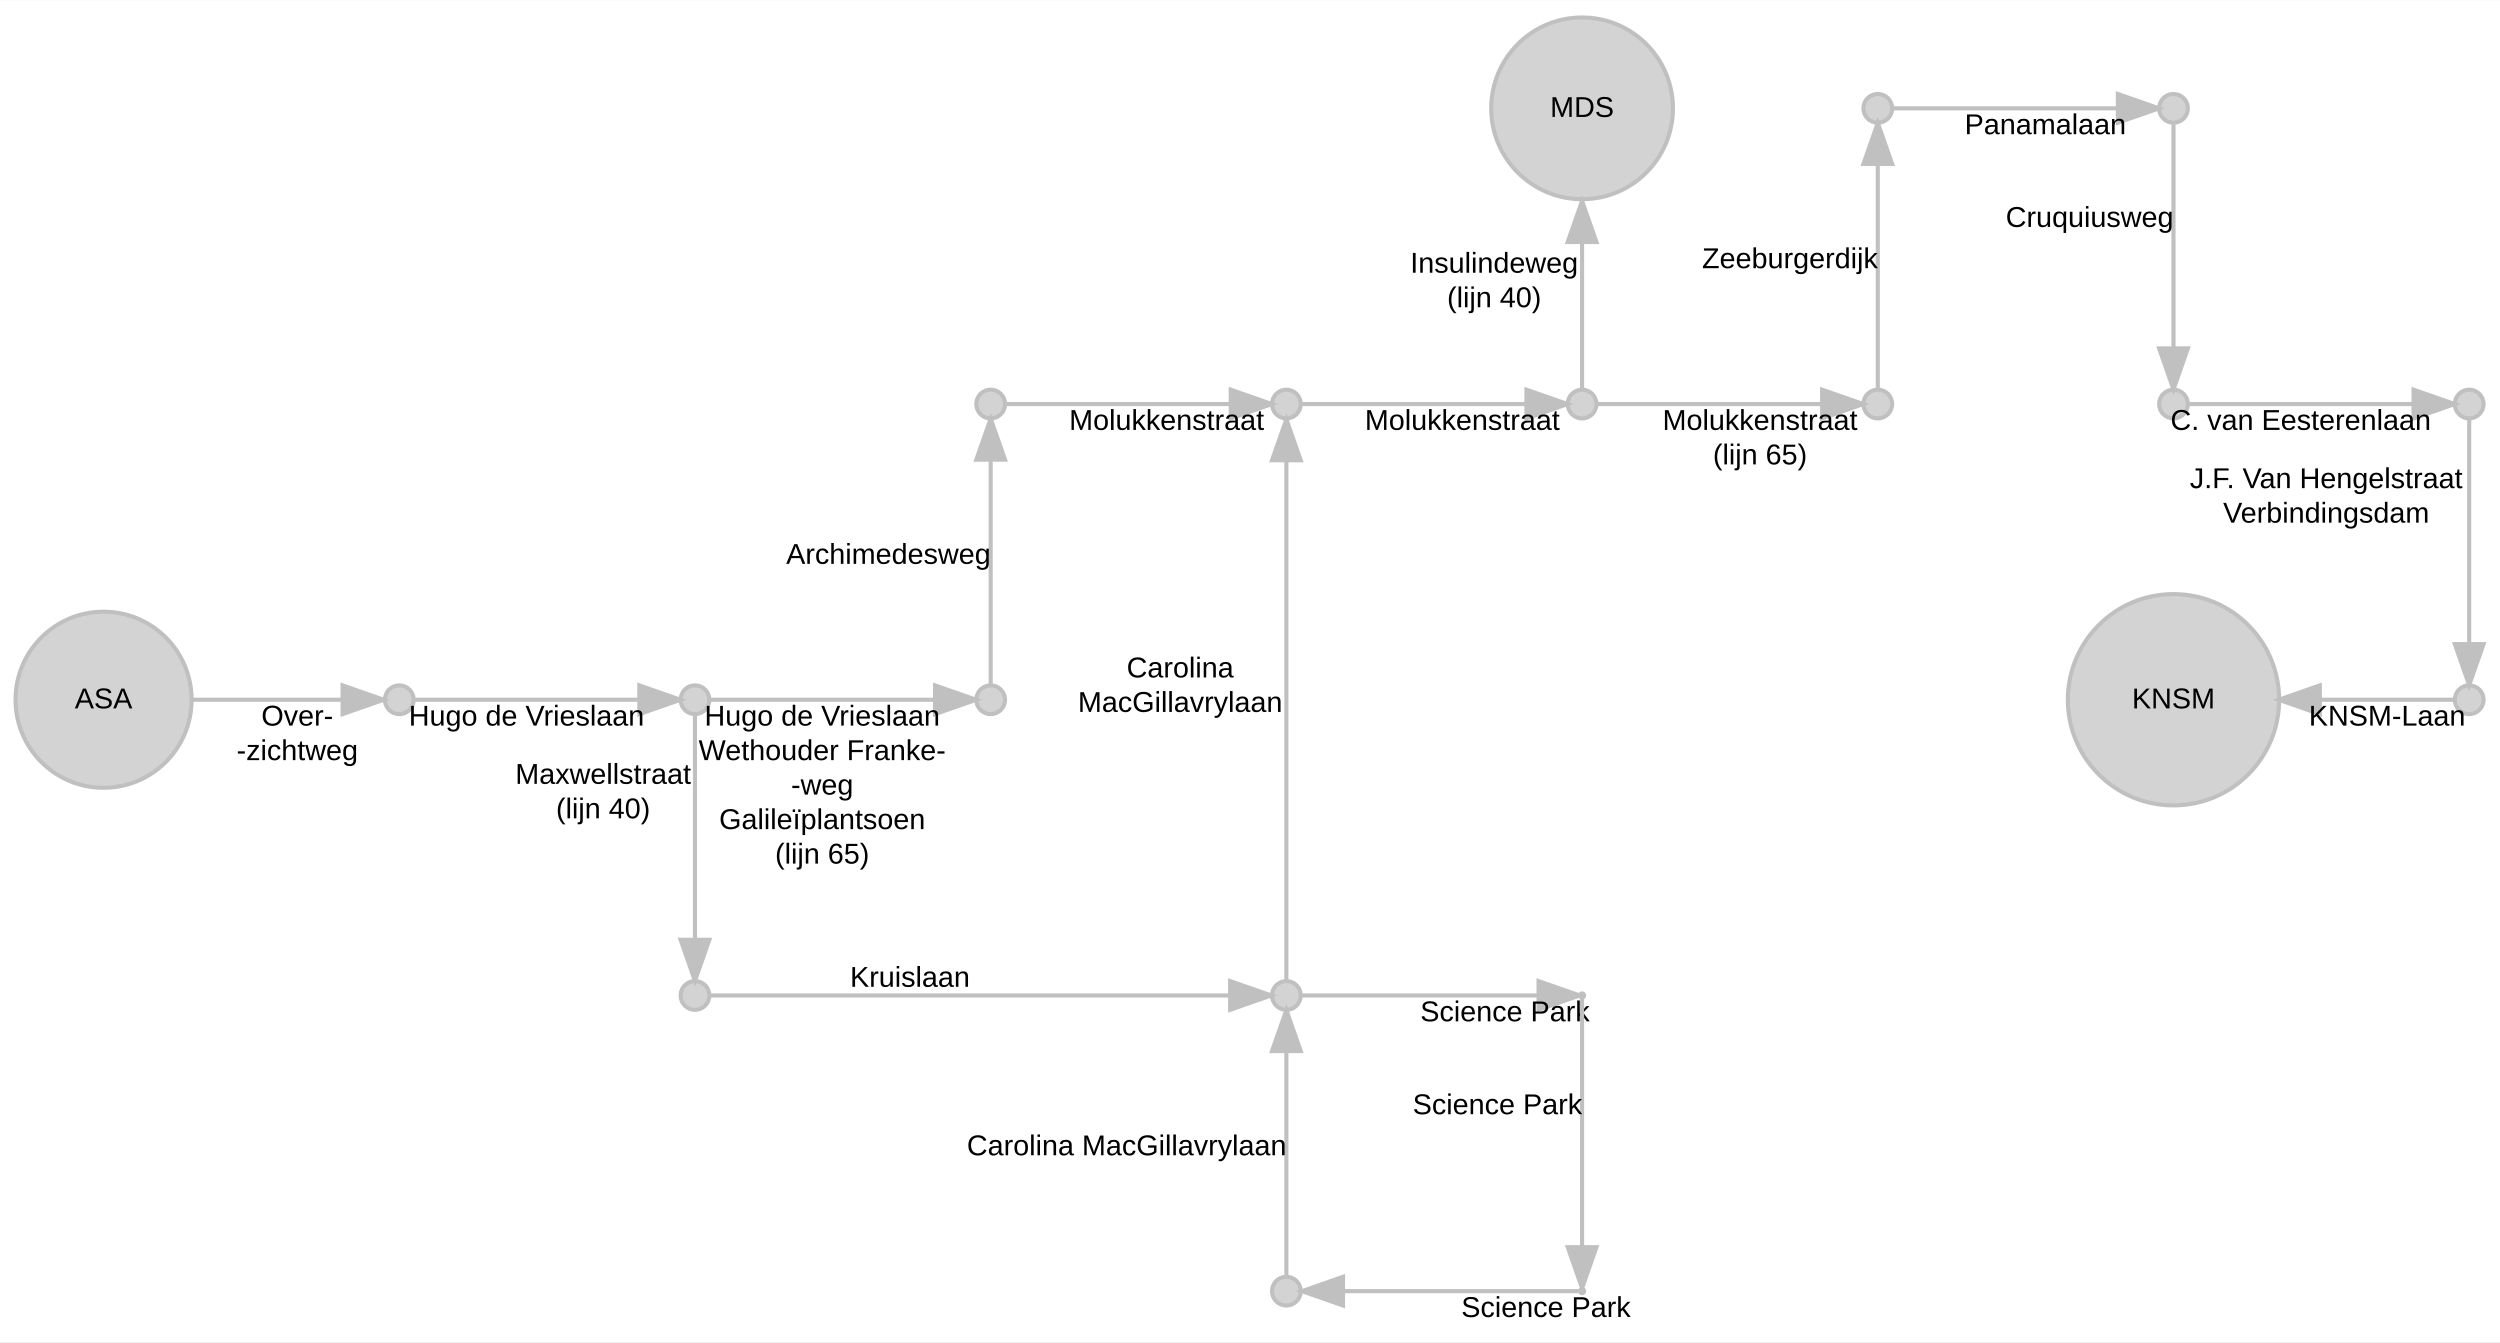
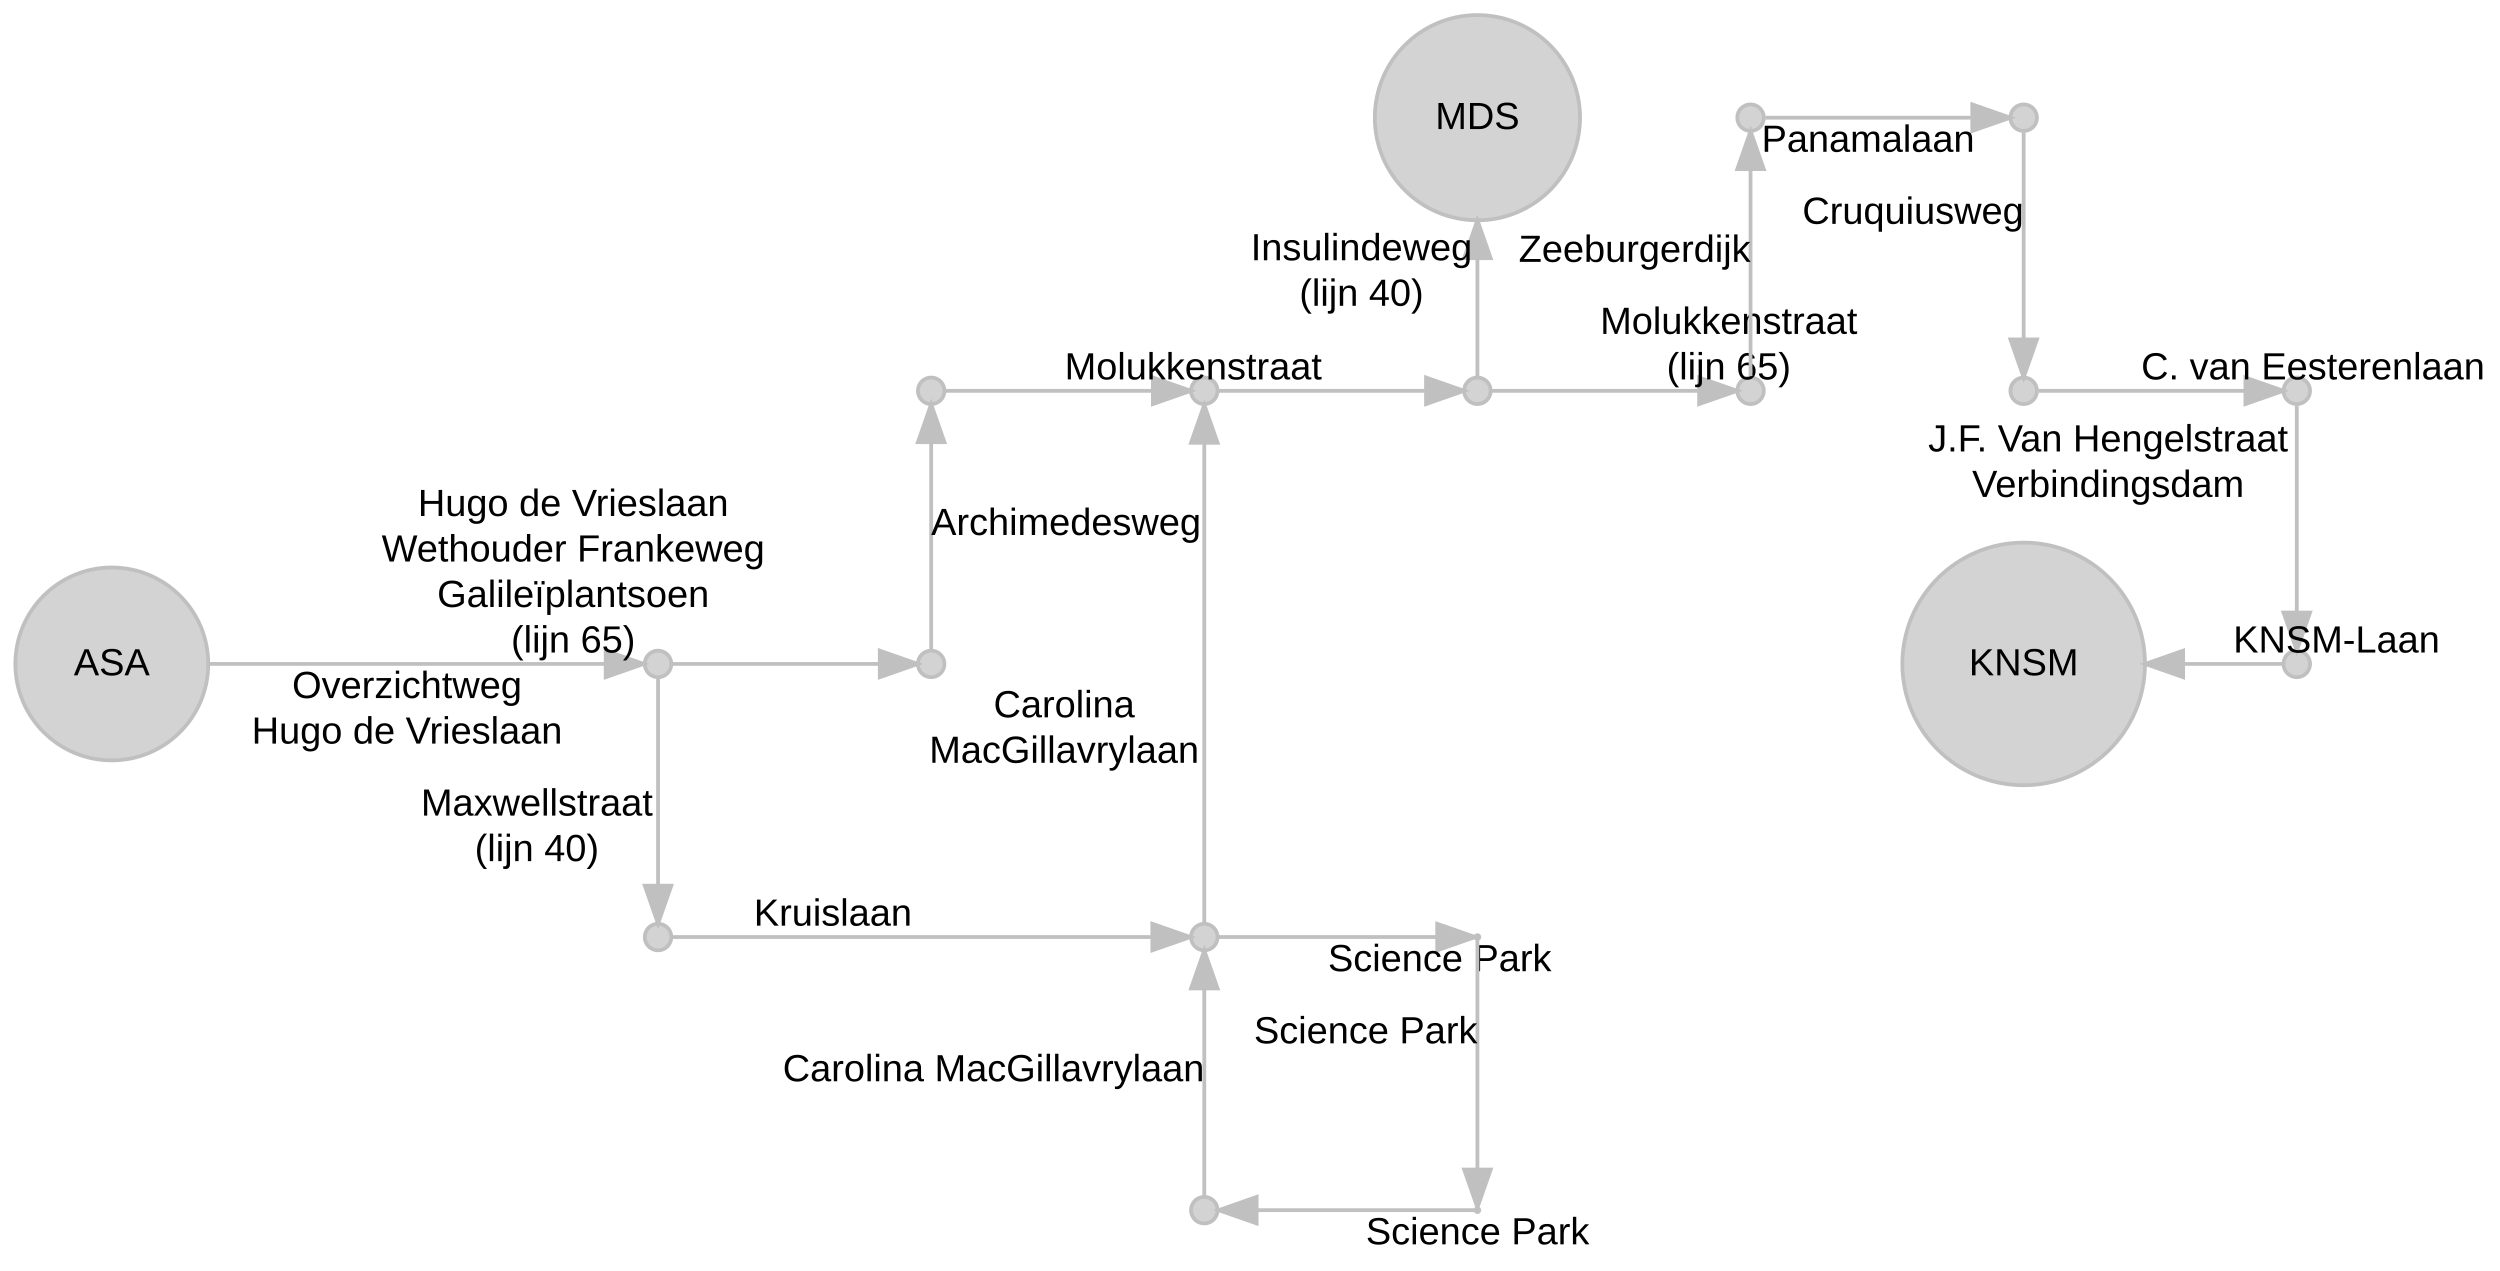
- <svg xmlns="http://www.w3.org/2000/svg" width="609pt" height="327pt" viewBox="0.00 0.00 608.72 326.71">
-   <g id="graph0" class="graph" transform="scale(1 1) rotate(0) translate(4 322.7106)">
-     <polygon fill="#ffffff" stroke="transparent" points="-4,4 -4,-322.711 604.717,-322.711 604.717,4 -4,4" />
+ <svg xmlns="http://www.w3.org/2000/svg" width="659pt" height="335pt" viewBox="0.00 0.00 659.02 335.02">
+   <g id="graph0" class="graph" transform="scale(1 1) rotate(0) translate(4 331.0235)">
+     <polygon fill="#ffffff" stroke="transparent" points="-4,4 -4,-331.024 655.024,-331.024 655.024,4 -4,4" />
    <g id="node1" class="node">
-       <ellipse fill="#d3d3d3" stroke="#c0c0c0" cx="21.217" cy="-152.4" rx="21.436" ry="21.436" />
-       <text text-anchor="middle" x="21.217" y="-150.3" font-family="Arial" font-size="7.00" fill="#000000">ASA</text>
+       <ellipse fill="#d3d3d3" stroke="#c0c0c0" cx="25.461" cy="-156" rx="25.422" ry="25.422" />
+       <text text-anchor="middle" x="25.461" y="-153" font-family="Arial" font-size="10.00" fill="#000000">ASA</text>
    </g>
    <g id="node2" class="node">
-       <ellipse fill="#d3d3d3" stroke="#c0c0c0" cx="93.217" cy="-152.4" rx="3.5" ry="3.5" />
+       <ellipse fill="#d3d3d3" stroke="#c0c0c0" cx="169.461" cy="-156" rx="3.5" ry="3.5" />
    </g>
    <g id="edge1" class="edge">
-       <path fill="none" stroke="#c0c0c0" d="M42.819,-152.4C54.598,-152.4 68.84,-152.4 79.175,-152.4" />
-       <polygon fill="#c0c0c0" stroke="#c0c0c0" points="79.415,-155.9 89.415,-152.4 79.415,-148.9 79.415,-155.9" />
-       <text text-anchor="middle" x="68.386" y="-146.1" font-family="Arial" font-size="7.00" fill="#000000">Over-</text>
-       <text text-anchor="middle" x="68.386" y="-137.7" font-family="Arial" font-size="7.00" fill="#000000">-zichtweg</text>
+       <path fill="none" stroke="#c0c0c0" d="M51.205,-156C81.652,-156 131.235,-156 155.37,-156" />
+       <polygon fill="#c0c0c0" stroke="#c0c0c0" points="155.658,-159.5 165.658,-156 155.658,-152.5 155.658,-159.5" />
+       <text text-anchor="middle" x="103.287" y="-147" font-family="Arial" font-size="10.00" fill="#000000">Overzichtweg </text>
+       <text text-anchor="middle" x="103.287" y="-135" font-family="Arial" font-size="10.00" fill="#000000"> Hugo de Vrieslaan</text>
    </g>
    <g id="node3" class="node">
-       <ellipse fill="#d3d3d3" stroke="#c0c0c0" cx="165.217" cy="-152.4" rx="3.5" ry="3.5" />
+       <ellipse fill="#d3d3d3" stroke="#c0c0c0" cx="169.461" cy="-84" rx="3.5" ry="3.5" />
+     </g>
+     <g id="edge3" class="edge">
+       <path fill="none" stroke="#c0c0c0" d="M169.461,-152.129C169.461,-142.074 169.461,-114.741 169.461,-97.91" />
+       <polygon fill="#c0c0c0" stroke="#c0c0c0" points="172.961,-97.546 169.461,-87.546 165.961,-97.546 172.961,-97.546" />
+       <text text-anchor="middle" x="137.517" y="-116.019" font-family="Arial" font-size="10.00" fill="#000000">Maxwellstraat </text>
+       <text text-anchor="middle" x="137.517" y="-104.019" font-family="Arial" font-size="10.00" fill="#000000"> (lijn 40)</text>
+     </g>
+     <g id="node9" class="node">
+       <ellipse fill="#d3d3d3" stroke="#c0c0c0" cx="241.461" cy="-156" rx="3.5" ry="3.5" />
    </g>
    <g id="edge2" class="edge">
-       <path fill="none" stroke="#c0c0c0" d="M97.088,-152.4C107.143,-152.4 134.476,-152.4 151.307,-152.4" />
-       <polygon fill="#c0c0c0" stroke="#c0c0c0" points="151.671,-155.9 161.671,-152.4 151.671,-148.9 151.671,-155.9" />
-       <text text-anchor="middle" x="124.197" y="-146.1" font-family="Arial" font-size="7.00" fill="#000000">Hugo de Vrieslaan</text>
+       <path fill="none" stroke="#c0c0c0" d="M173.332,-156C183.387,-156 210.72,-156 227.551,-156" />
+       <polygon fill="#c0c0c0" stroke="#c0c0c0" points="227.915,-159.5 237.915,-156 227.915,-152.5 227.915,-159.5" />
+       <text text-anchor="middle" x="147.096" y="-195" font-family="Arial" font-size="10.00" fill="#000000">Hugo de Vrieslaan </text>
+       <text text-anchor="middle" x="147.096" y="-183" font-family="Arial" font-size="10.00" fill="#000000"> Wethouder Frankeweg </text>
+       <text text-anchor="middle" x="147.096" y="-171" font-family="Arial" font-size="10.00" fill="#000000"> Galileïplantsoen </text>
+       <text text-anchor="middle" x="147.096" y="-159" font-family="Arial" font-size="10.00" fill="#000000"> (lijn 65)</text>
    </g>
    <g id="node4" class="node">
-       <ellipse fill="#d3d3d3" stroke="#c0c0c0" cx="165.217" cy="-80.4" rx="3.5" ry="3.5" />
+       <ellipse fill="#d3d3d3" stroke="#c0c0c0" cx="313.461" cy="-84" rx="3.5" ry="3.5" />
    </g>
    <g id="edge4" class="edge">
-       <path fill="none" stroke="#c0c0c0" d="M165.217,-148.529C165.217,-138.474 165.217,-111.141 165.217,-94.31" />
-       <polygon fill="#c0c0c0" stroke="#c0c0c0" points="168.717,-93.946 165.217,-83.946 161.717,-93.946 168.717,-93.946" />
-       <text text-anchor="middle" x="142.856" y="-131.919" font-family="Arial" font-size="7.00" fill="#000000">Maxwellstraat </text>
-       <text text-anchor="middle" x="142.856" y="-123.519" font-family="Arial" font-size="7.00" fill="#000000"> (lijn 40)</text>
+       <path fill="none" stroke="#c0c0c0" d="M173.02,-84C190.532,-84 267.969,-84 299.764,-84" />
+       <polygon fill="#c0c0c0" stroke="#c0c0c0" points="299.766,-87.5 309.766,-84 299.766,-80.5 299.766,-87.5" />
+       <text text-anchor="middle" x="215.556" y="-87" font-family="Arial" font-size="10.00" fill="#000000">Kruislaan</text>
+     </g>
+     <g id="node5" class="node">
+       <ellipse fill="#d3d3d3" stroke="#c0c0c0" cx="385.461" cy="-84" rx=".5" ry=".5" />
+     </g>
+     <g id="edge5" class="edge">
+       <path fill="none" stroke="#c0c0c0" d="M317.332,-84C328.066,-84 358.491,-84 374.809,-84" />
+       <polygon fill="#c0c0c0" stroke="#c0c0c0" points="374.86,-87.5 384.86,-84 374.86,-80.5 374.86,-87.5" />
+       <text text-anchor="middle" x="375.521" y="-75" font-family="Arial" font-size="10.00" fill="#000000">Science Park</text>
+     </g>
+     <g id="node11" class="node">
+       <ellipse fill="#d3d3d3" stroke="#c0c0c0" cx="313.461" cy="-228" rx="3.5" ry="3.5" />
+     </g>
+     <g id="edge9" class="edge">
+       <path fill="none" stroke="#c0c0c0" d="M313.461,-87.56C313.461,-105.071 313.461,-182.508 313.461,-214.303" />
+       <polygon fill="#c0c0c0" stroke="#c0c0c0" points="309.961,-214.305 313.461,-224.305 316.961,-214.305 309.961,-214.305" />
+       <text text-anchor="middle" x="276.517" y="-141.931" font-family="Arial" font-size="10.00" fill="#000000">Carolina </text>
+       <text text-anchor="middle" x="276.517" y="-129.931" font-family="Arial" font-size="10.00" fill="#000000"> MacGillavrylaan</text>
+     </g>
+     <g id="node6" class="node">
+       <ellipse fill="#d3d3d3" stroke="#c0c0c0" cx="385.461" cy="-12" rx=".5" ry=".5" />
+     </g>
+     <g id="edge6" class="edge">
+       <path fill="none" stroke="#c0c0c0" d="M385.461,-83.191C385.461,-77.34 385.461,-41.188 385.461,-22.767" />
+       <polygon fill="#c0c0c0" stroke="#c0c0c0" points="388.961,-22.713 385.461,-12.713 381.961,-22.713 388.961,-22.713" />
+       <text text-anchor="middle" x="356.01" y="-55.979" font-family="Arial" font-size="10.00" fill="#000000">Science Park</text>
+     </g>
+     <g id="node7" class="node">
+       <ellipse fill="#d3d3d3" stroke="#c0c0c0" cx="313.461" cy="-12" rx="3.5" ry="3.5" />
+     </g>
+     <g id="edge7" class="edge">
+       <path fill="none" stroke="#c0c0c0" d="M384.652,-12C379.127,-12 346.582,-12 327.462,-12" />
+       <polygon fill="#c0c0c0" stroke="#c0c0c0" points="327.256,-8.5 317.256,-12 327.256,-15.5 327.256,-8.5" />
+       <text text-anchor="middle" x="385.508" y="-3" font-family="Arial" font-size="10.00" fill="#000000">Science Park</text>
+     </g>
+     <g id="edge8" class="edge">
+       <path fill="none" stroke="#c0c0c0" d="M313.461,-15.871C313.461,-25.926 313.461,-53.259 313.461,-70.09" />
+       <polygon fill="#c0c0c0" stroke="#c0c0c0" points="309.961,-70.454 313.461,-80.454 316.961,-70.454 309.961,-70.454" />
+       <text text-anchor="middle" x="257.906" y="-45.981" font-family="Arial" font-size="10.00" fill="#000000">Carolina MacGillavrylaan</text>
+     </g>
+     <g id="node8" class="node">
+       <ellipse fill="#d3d3d3" stroke="#c0c0c0" cx="385.461" cy="-300" rx="27.047" ry="27.047" />
+       <text text-anchor="middle" x="385.461" y="-297" font-family="Arial" font-size="10.00" fill="#000000">MDS</text>
    </g>
    <g id="node10" class="node">
-       <ellipse fill="#d3d3d3" stroke="#c0c0c0" cx="237.217" cy="-152.4" rx="3.5" ry="3.5" />
+       <ellipse fill="#d3d3d3" stroke="#c0c0c0" cx="241.461" cy="-228" rx="3.5" ry="3.5" />
    </g>
-     <g id="edge3" class="edge">
-       <path fill="none" stroke="#c0c0c0" d="M169.088,-152.4C179.143,-152.4 206.476,-152.4 223.307,-152.4" />
-       <polygon fill="#c0c0c0" stroke="#c0c0c0" points="223.671,-155.9 233.671,-152.4 223.671,-148.9 223.671,-155.9" />
-       <text text-anchor="middle" x="196.197" y="-146.1" font-family="Arial" font-size="7.00" fill="#000000">Hugo de Vrieslaan </text>
-       <text text-anchor="middle" x="196.197" y="-137.7" font-family="Arial" font-size="7.00" fill="#000000"> Wethouder Franke-</text>
-       <text text-anchor="middle" x="196.197" y="-129.3" font-family="Arial" font-size="7.00" fill="#000000">-weg </text>
-       <text text-anchor="middle" x="196.197" y="-120.9" font-family="Arial" font-size="7.00" fill="#000000"> Galileïplantsoen </text>
-       <text text-anchor="middle" x="196.197" y="-112.5" font-family="Arial" font-size="7.00" fill="#000000"> (lijn 65)</text>
+     <g id="edge10" class="edge">
+       <path fill="none" stroke="#c0c0c0" d="M241.461,-159.871C241.461,-169.926 241.461,-197.259 241.461,-214.09" />
+       <polygon fill="#c0c0c0" stroke="#c0c0c0" points="237.961,-214.454 241.461,-224.454 244.961,-214.454 237.961,-214.454" />
+       <text text-anchor="middle" x="277.02" y="-189.981" font-family="Arial" font-size="10.00" fill="#000000">Archimedesweg</text>
    </g>
-     <g id="node5" class="node">
-       <ellipse fill="#d3d3d3" stroke="#c0c0c0" cx="309.217" cy="-80.4" rx="3.5" ry="3.5" />
-     </g>
-     <g id="edge5" class="edge">
-       <path fill="none" stroke="#c0c0c0" d="M168.776,-80.4C186.288,-80.4 263.724,-80.4 295.519,-80.4" />
-       <polygon fill="#c0c0c0" stroke="#c0c0c0" points="295.522,-83.9 305.522,-80.4 295.522,-76.9 295.522,-83.9" />
-       <text text-anchor="middle" x="217.563" y="-82.5" font-family="Arial" font-size="7.00" fill="#000000">Kruislaan</text>
-     </g>
-     <g id="node6" class="node">
-       <ellipse fill="#d3d3d3" stroke="#c0c0c0" cx="381.217" cy="-80.4" rx=".5" ry=".5" />
-     </g>
-     <g id="edge6" class="edge">
-       <path fill="none" stroke="#c0c0c0" d="M313.088,-80.4C323.822,-80.4 354.247,-80.4 370.565,-80.4" />
-       <polygon fill="#c0c0c0" stroke="#c0c0c0" points="370.616,-83.9 380.616,-80.4 370.616,-76.9 370.616,-83.9" />
-       <text text-anchor="middle" x="362.442" y="-74.1" font-family="Arial" font-size="7.00" fill="#000000">Science Park</text>
+     <g id="edge11" class="edge">
+       <path fill="none" stroke="#c0c0c0" d="M245.332,-228C255.387,-228 282.72,-228 299.551,-228" />
+       <polygon fill="#c0c0c0" stroke="#c0c0c0" points="299.915,-231.5 309.915,-228 299.915,-224.5 299.915,-231.5" />
    </g>
    <g id="node12" class="node">
-       <ellipse fill="#d3d3d3" stroke="#c0c0c0" cx="309.217" cy="-224.4" rx="3.5" ry="3.5" />
-     </g>
-     <g id="edge10" class="edge">
-       <path fill="none" stroke="#c0c0c0" d="M309.217,-83.96C309.217,-101.471 309.217,-178.908 309.217,-210.703" />
-       <polygon fill="#c0c0c0" stroke="#c0c0c0" points="305.717,-210.705 309.217,-220.705 312.717,-210.705 305.717,-210.705" />
-       <text text-anchor="middle" x="283.356" y="-157.831" font-family="Arial" font-size="7.00" fill="#000000">Carolina </text>
-       <text text-anchor="middle" x="283.356" y="-149.431" font-family="Arial" font-size="7.00" fill="#000000"> MacGillavrylaan</text>
-     </g>
-     <g id="node7" class="node">
-       <ellipse fill="#d3d3d3" stroke="#c0c0c0" cx="381.217" cy="-8.4" rx=".5" ry=".5" />
-     </g>
-     <g id="edge7" class="edge">
-       <path fill="none" stroke="#c0c0c0" d="M381.217,-79.591C381.217,-73.74 381.217,-37.588 381.217,-19.167" />
-       <polygon fill="#c0c0c0" stroke="#c0c0c0" points="384.717,-19.113 381.217,-9.113 377.717,-19.113 384.717,-19.113" />
-       <text text-anchor="middle" x="360.601" y="-51.479" font-family="Arial" font-size="7.00" fill="#000000">Science Park</text>
-     </g>
-     <g id="node8" class="node">
-       <ellipse fill="#d3d3d3" stroke="#c0c0c0" cx="309.217" cy="-8.4" rx="3.5" ry="3.5" />
-     </g>
-     <g id="edge8" class="edge">
-       <path fill="none" stroke="#c0c0c0" d="M380.408,-8.4C374.882,-8.4 342.337,-8.4 323.218,-8.4" />
-       <polygon fill="#c0c0c0" stroke="#c0c0c0" points="323.012,-4.9 313.012,-8.4 323.012,-11.9 323.012,-4.9" />
-       <text text-anchor="middle" x="372.428" y="-2.1" font-family="Arial" font-size="7.00" fill="#000000">Science Park</text>
-     </g>
-     <g id="edge9" class="edge">
-       <path fill="none" stroke="#c0c0c0" d="M309.217,-12.271C309.217,-22.326 309.217,-49.659 309.217,-66.49" />
-       <polygon fill="#c0c0c0" stroke="#c0c0c0" points="305.717,-66.854 309.217,-76.854 312.717,-66.854 305.717,-66.854" />
-       <text text-anchor="middle" x="270.329" y="-41.481" font-family="Arial" font-size="7.00" fill="#000000">Carolina MacGillavrylaan</text>
-     </g>
-     <g id="node9" class="node">
-       <ellipse fill="#d3d3d3" stroke="#c0c0c0" cx="381.217" cy="-296.4" rx="22.123" ry="22.123" />
-       <text text-anchor="middle" x="381.217" y="-294.3" font-family="Arial" font-size="7.00" fill="#000000">MDS</text>
-     </g>
-     <g id="node11" class="node">
-       <ellipse fill="#d3d3d3" stroke="#c0c0c0" cx="237.217" cy="-224.4" rx="3.5" ry="3.5" />
-     </g>
-     <g id="edge11" class="edge">
-       <path fill="none" stroke="#c0c0c0" d="M237.217,-156.271C237.217,-166.326 237.217,-193.659 237.217,-210.49" />
-       <polygon fill="#c0c0c0" stroke="#c0c0c0" points="233.717,-210.854 237.217,-220.854 240.717,-210.854 233.717,-210.854" />
-       <text text-anchor="middle" x="212.325" y="-185.481" font-family="Arial" font-size="7.00" fill="#000000">Archimedesweg</text>
+       <ellipse fill="#d3d3d3" stroke="#c0c0c0" cx="385.461" cy="-228" rx="3.5" ry="3.5" />
    </g>
    <g id="edge12" class="edge">
-       <path fill="none" stroke="#c0c0c0" d="M241.088,-224.4C251.143,-224.4 278.476,-224.4 295.307,-224.4" />
-       <polygon fill="#c0c0c0" stroke="#c0c0c0" points="295.671,-227.9 305.671,-224.4 295.671,-220.9 295.671,-227.9" />
-       <text text-anchor="middle" x="280.06" y="-218.1" font-family="Arial" font-size="7.00" fill="#000000">Molukkenstraat</text>
+       <path fill="none" stroke="#c0c0c0" d="M317.332,-228C327.387,-228 354.72,-228 371.551,-228" />
+       <polygon fill="#c0c0c0" stroke="#c0c0c0" points="371.915,-231.5 381.915,-228 371.915,-224.5 371.915,-231.5" />
+       <text text-anchor="middle" x="310.547" y="-231" font-family="Arial" font-size="10.00" fill="#000000">Molukkenstraat</text>
+     </g>
+     <g id="edge20" class="edge">
+       <path fill="none" stroke="#c0c0c0" d="M385.461,-231.871C385.461,-237.956 385.461,-250.367 385.461,-262.949" />
+       <polygon fill="#c0c0c0" stroke="#c0c0c0" points="381.961,-262.959 385.461,-272.959 388.961,-262.959 381.961,-262.959" />
+       <text text-anchor="middle" x="354.897" y="-262.41" font-family="Arial" font-size="10.00" fill="#000000">Insulindeweg </text>
+       <text text-anchor="middle" x="354.897" y="-250.41" font-family="Arial" font-size="10.00" fill="#000000"> (lijn 40)</text>
    </g>
    <g id="node13" class="node">
-       <ellipse fill="#d3d3d3" stroke="#c0c0c0" cx="381.217" cy="-224.4" rx="3.5" ry="3.5" />
+       <ellipse fill="#d3d3d3" stroke="#c0c0c0" cx="457.461" cy="-228" rx="3.5" ry="3.5" />
    </g>
    <g id="edge13" class="edge">
-       <path fill="none" stroke="#c0c0c0" d="M313.088,-224.4C323.143,-224.4 350.476,-224.4 367.307,-224.4" />
-       <polygon fill="#c0c0c0" stroke="#c0c0c0" points="367.671,-227.9 377.671,-224.4 367.671,-220.9 367.671,-227.9" />
-       <text text-anchor="middle" x="352.06" y="-218.1" font-family="Arial" font-size="7.00" fill="#000000">Molukkenstraat</text>
-     </g>
-     <g id="edge21" class="edge">
-       <path fill="none" stroke="#c0c0c0" d="M381.217,-228.271C381.217,-235.021 381.217,-249.557 381.217,-263.476" />
-       <polygon fill="#c0c0c0" stroke="#c0c0c0" points="377.717,-263.859 381.217,-273.86 384.717,-263.86 377.717,-263.859" />
-       <text text-anchor="middle" x="359.822" y="-256.373" font-family="Arial" font-size="7.00" fill="#000000">Insulindeweg </text>
-       <text text-anchor="middle" x="359.822" y="-247.973" font-family="Arial" font-size="7.00" fill="#000000"> (lijn 40)</text>
+       <path fill="none" stroke="#c0c0c0" d="M389.332,-228C399.387,-228 426.72,-228 443.551,-228" />
+       <polygon fill="#c0c0c0" stroke="#c0c0c0" points="443.915,-231.5 453.915,-228 443.915,-224.5 443.915,-231.5" />
+       <text text-anchor="middle" x="451.726" y="-243" font-family="Arial" font-size="10.00" fill="#000000">Molukkenstraat </text>
+       <text text-anchor="middle" x="451.726" y="-231" font-family="Arial" font-size="10.00" fill="#000000"> (lijn 65)</text>
    </g>
    <g id="node14" class="node">
-       <ellipse fill="#d3d3d3" stroke="#c0c0c0" cx="453.217" cy="-224.4" rx="3.5" ry="3.5" />
+       <ellipse fill="#d3d3d3" stroke="#c0c0c0" cx="457.461" cy="-300" rx="3.5" ry="3.5" />
    </g>
    <g id="edge14" class="edge">
-       <path fill="none" stroke="#c0c0c0" d="M385.088,-224.4C395.143,-224.4 422.476,-224.4 439.307,-224.4" />
-       <polygon fill="#c0c0c0" stroke="#c0c0c0" points="439.671,-227.9 449.671,-224.4 439.671,-220.9 439.671,-227.9" />
-       <text text-anchor="middle" x="424.547" y="-218.1" font-family="Arial" font-size="7.00" fill="#000000">Molukkenstraat </text>
-       <text text-anchor="middle" x="424.547" y="-209.7" font-family="Arial" font-size="7.00" fill="#000000"> (lijn 65)</text>
+       <path fill="none" stroke="#c0c0c0" d="M457.461,-231.871C457.461,-241.926 457.461,-269.259 457.461,-286.09" />
+       <polygon fill="#c0c0c0" stroke="#c0c0c0" points="453.961,-286.454 457.461,-296.454 460.961,-286.454 453.961,-286.454" />
+       <text text-anchor="middle" x="426.902" y="-261.981" font-family="Arial" font-size="10.00" fill="#000000">Zeeburgerdijk</text>
    </g>
    <g id="node15" class="node">
-       <ellipse fill="#d3d3d3" stroke="#c0c0c0" cx="453.217" cy="-296.4" rx="3.5" ry="3.5" />
+       <ellipse fill="#d3d3d3" stroke="#c0c0c0" cx="529.461" cy="-300" rx="3.5" ry="3.5" />
    </g>
    <g id="edge15" class="edge">
-       <path fill="none" stroke="#c0c0c0" d="M453.217,-228.271C453.217,-238.326 453.217,-265.659 453.217,-282.49" />
-       <polygon fill="#c0c0c0" stroke="#c0c0c0" points="449.717,-282.854 453.217,-292.854 456.717,-282.854 449.717,-282.854" />
-       <text text-anchor="middle" x="431.825" y="-257.481" font-family="Arial" font-size="7.00" fill="#000000">Zeeburgerdijk</text>
+       <path fill="none" stroke="#c0c0c0" d="M461.332,-300C471.387,-300 498.72,-300 515.551,-300" />
+       <polygon fill="#c0c0c0" stroke="#c0c0c0" points="515.915,-303.5 525.915,-300 515.915,-296.5 515.915,-303.5" />
+       <text text-anchor="middle" x="488.442" y="-291" font-family="Arial" font-size="10.00" fill="#000000">Panamalaan</text>
    </g>
    <g id="node16" class="node">
-       <ellipse fill="#d3d3d3" stroke="#c0c0c0" cx="525.217" cy="-296.4" rx="3.5" ry="3.5" />
+       <ellipse fill="#d3d3d3" stroke="#c0c0c0" cx="529.461" cy="-228" rx="3.5" ry="3.5" />
    </g>
    <g id="edge16" class="edge">
-       <path fill="none" stroke="#c0c0c0" d="M457.088,-296.4C467.143,-296.4 494.476,-296.4 511.307,-296.4" />
-       <polygon fill="#c0c0c0" stroke="#c0c0c0" points="511.671,-299.9 521.671,-296.4 511.671,-292.9 511.671,-299.9" />
-       <text text-anchor="middle" x="494.02" y="-290.1" font-family="Arial" font-size="7.00" fill="#000000">Panamalaan</text>
+       <path fill="none" stroke="#c0c0c0" d="M529.461,-296.129C529.461,-286.074 529.461,-258.741 529.461,-241.91" />
+       <polygon fill="#c0c0c0" stroke="#c0c0c0" points="532.961,-241.546 529.461,-231.546 525.961,-241.546 532.961,-241.546" />
+       <text text-anchor="middle" x="500.291" y="-272.019" font-family="Arial" font-size="10.00" fill="#000000">Cruquiusweg</text>
    </g>
    <g id="node17" class="node">
-       <ellipse fill="#d3d3d3" stroke="#c0c0c0" cx="525.217" cy="-224.4" rx="3.5" ry="3.5" />
+       <ellipse fill="#d3d3d3" stroke="#c0c0c0" cx="601.461" cy="-228" rx="3.5" ry="3.5" />
    </g>
    <g id="edge17" class="edge">
-       <path fill="none" stroke="#c0c0c0" d="M525.217,-292.529C525.217,-282.474 525.217,-255.141 525.217,-238.31" />
-       <polygon fill="#c0c0c0" stroke="#c0c0c0" points="528.717,-237.946 525.217,-227.946 521.717,-237.946 528.717,-237.946" />
-       <text text-anchor="middle" x="504.798" y="-267.519" font-family="Arial" font-size="7.00" fill="#000000">Cruquiusweg</text>
+       <path fill="none" stroke="#c0c0c0" d="M533.332,-228C543.387,-228 570.72,-228 587.551,-228" />
+       <polygon fill="#c0c0c0" stroke="#c0c0c0" points="587.915,-231.5 597.915,-228 587.915,-224.5 587.915,-231.5" />
+       <text text-anchor="middle" x="605.733" y="-231" font-family="Arial" font-size="10.00" fill="#000000">C. van Eesterenlaan</text>
    </g>
    <g id="node18" class="node">
-       <ellipse fill="#d3d3d3" stroke="#c0c0c0" cx="597.217" cy="-224.4" rx="3.5" ry="3.5" />
+       <ellipse fill="#d3d3d3" stroke="#c0c0c0" cx="601.461" cy="-156" rx="3.5" ry="3.5" />
    </g>
    <g id="edge18" class="edge">
-       <path fill="none" stroke="#c0c0c0" d="M529.088,-224.4C539.143,-224.4 566.476,-224.4 583.307,-224.4" />
-       <polygon fill="#c0c0c0" stroke="#c0c0c0" points="583.671,-227.9 593.671,-224.4 583.671,-220.9 583.671,-227.9" />
-       <text text-anchor="middle" x="556.197" y="-218.1" font-family="Arial" font-size="7.00" fill="#000000">C. van Eesterenlaan</text>
+       <path fill="none" stroke="#c0c0c0" d="M601.461,-224.129C601.461,-214.074 601.461,-186.741 601.461,-169.91" />
+       <polygon fill="#c0c0c0" stroke="#c0c0c0" points="604.961,-169.546 601.461,-159.546 597.961,-169.546 604.961,-169.546" />
+       <text text-anchor="middle" x="551.726" y="-212.019" font-family="Arial" font-size="10.00" fill="#000000">J.F. Van Hengelstraat </text>
+       <text text-anchor="middle" x="551.726" y="-200.019" font-family="Arial" font-size="10.00" fill="#000000"> Verbindingsdam</text>
    </g>
    <g id="node19" class="node">
-       <ellipse fill="#d3d3d3" stroke="#c0c0c0" cx="597.217" cy="-152.4" rx="3.5" ry="3.5" />
+       <ellipse fill="#d3d3d3" stroke="#c0c0c0" cx="529.461" cy="-156" rx="31.98" ry="31.98" />
+       <text text-anchor="middle" x="529.461" y="-153" font-family="Arial" font-size="10.00" fill="#000000">KNSM</text>
    </g>
    <g id="edge19" class="edge">
-       <path fill="none" stroke="#c0c0c0" d="M597.217,-220.529C597.217,-210.474 597.217,-183.141 597.217,-166.31" />
-       <polygon fill="#c0c0c0" stroke="#c0c0c0" points="600.717,-165.946 597.217,-155.946 593.717,-165.946 600.717,-165.946" />
-       <text text-anchor="middle" x="562.402" y="-203.919" font-family="Arial" font-size="7.00" fill="#000000">J.F. Van Hengelstraat </text>
-       <text text-anchor="middle" x="562.402" y="-195.519" font-family="Arial" font-size="7.00" fill="#000000"> Verbindingsdam</text>
-     </g>
-     <g id="node20" class="node">
-       <ellipse fill="#d3d3d3" stroke="#c0c0c0" cx="525.217" cy="-152.4" rx="25.724" ry="25.724" />
-       <text text-anchor="middle" x="525.217" y="-150.3" font-family="Arial" font-size="7.00" fill="#000000">KNSM</text>
-     </g>
-     <g id="edge20" class="edge">
-       <path fill="none" stroke="#c0c0c0" d="M593.346,-152.4C587.077,-152.4 574.092,-152.4 561.123,-152.4" />
-       <polygon fill="#c0c0c0" stroke="#c0c0c0" points="560.855,-148.9 550.855,-152.4 560.855,-155.9 560.855,-148.9" />
-       <text text-anchor="middle" x="577.234" y="-146.1" font-family="Arial" font-size="7.00" fill="#000000">KNSM-Laan</text>
+       <path fill="none" stroke="#c0c0c0" d="M597.59,-156C592.366,-156 582.479,-156 571.824,-156" />
+       <polygon fill="#c0c0c0" stroke="#c0c0c0" points="571.5,-152.5 561.5,-156 571.5,-159.5 571.5,-152.5" />
+       <text text-anchor="middle" x="611.932" y="-159" font-family="Arial" font-size="10.00" fill="#000000">KNSM-Laan</text>
    </g>
  </g>
</svg>
